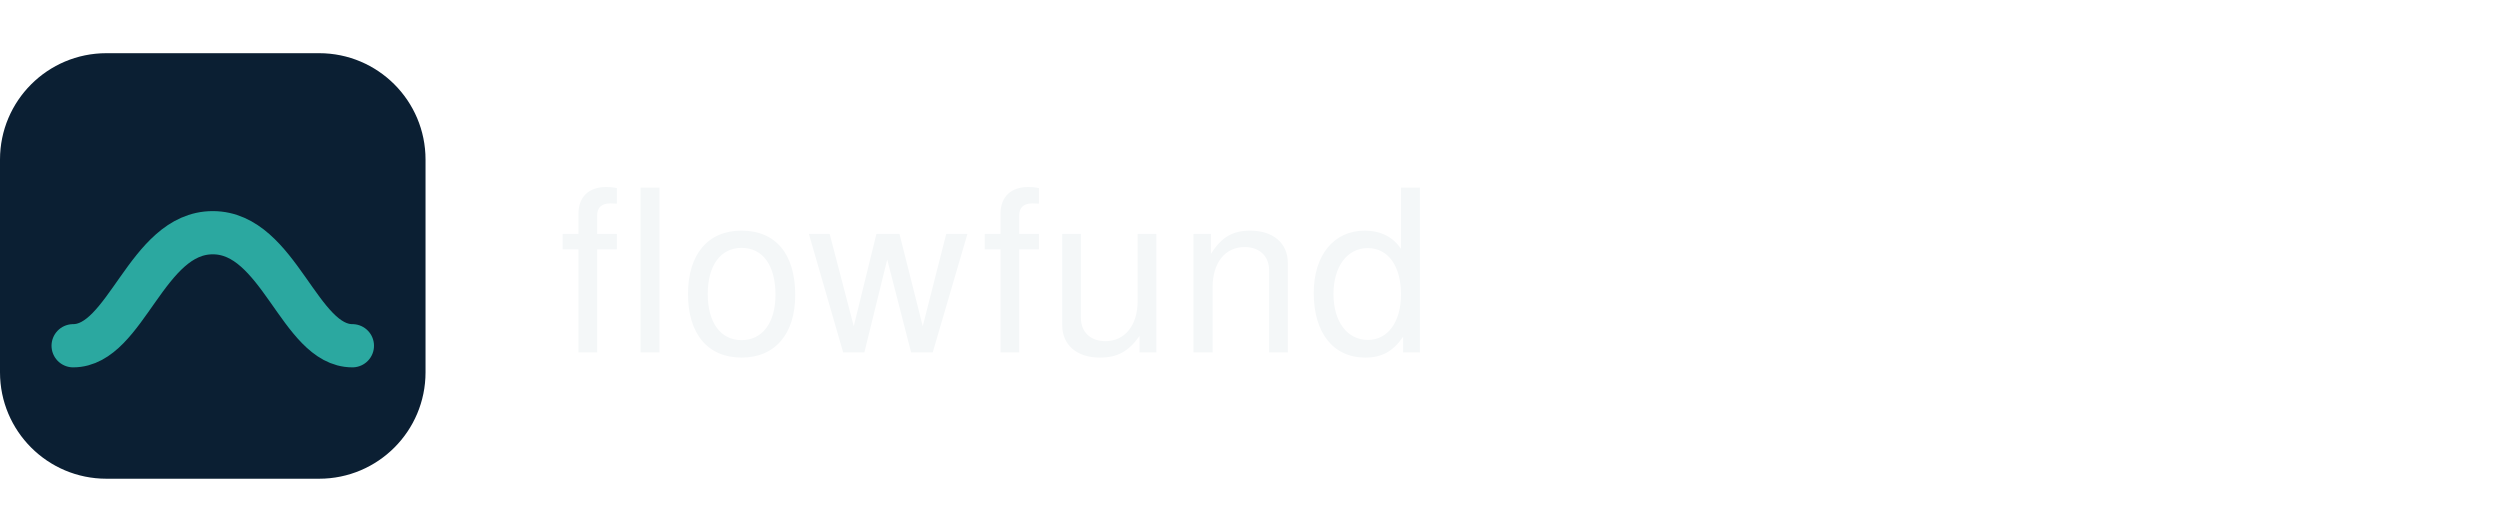
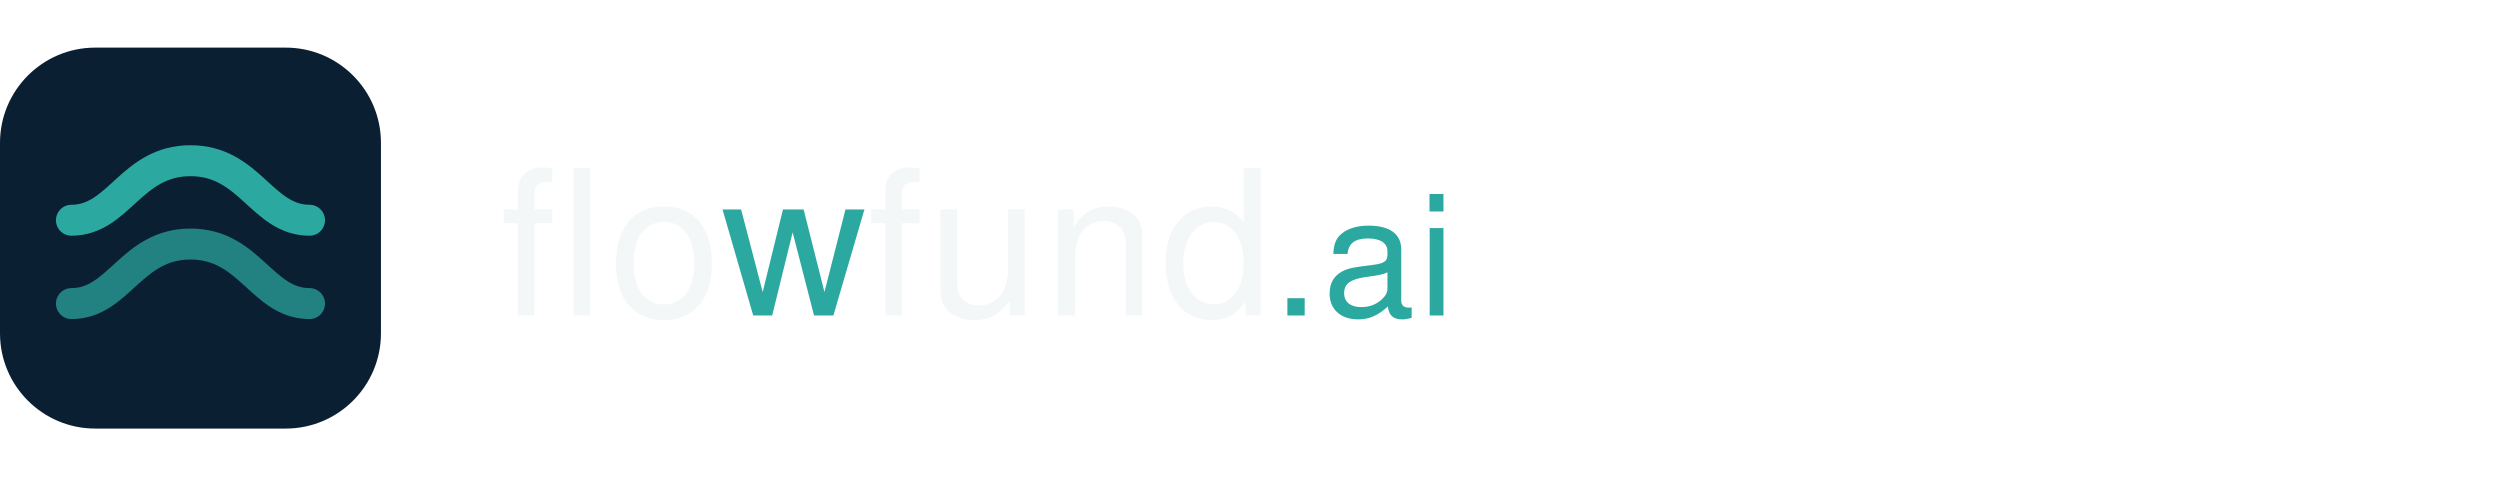
- <svg xmlns="http://www.w3.org/2000/svg" viewBox="0 0 188 40" role="img" aria-label="Flow Fund">
+ <svg xmlns="http://www.w3.org/2000/svg" viewBox="0 0 210 40" role="img" aria-label="flowfund.ai">
  <rect x="0" y="4" width="32" height="32" rx="8" fill="#0B1F33" />
-   <path fill="none" stroke="#2BA8A0" stroke-width="3.25" stroke-linecap="round" stroke-linejoin="round" d="M5.5 26 C9.5 26 11 17.5 16 17.5 S22.5 26 26.5 26" />
-   <text x="42" y="26.5" fill="#F4F7F8" font-family="Outfit, 'Helvetica Neue', Helvetica, Arial, sans-serif" font-size="17" font-weight="500" letter-spacing="0.02em">flowfund</text>
+   <path fill="none" stroke="#2BA8A0" stroke-width="2.6" stroke-linecap="round" stroke-linejoin="round" d="M6 18.5 C10 18.5 11 13.5 16 13.5 S22 18.5 26 18.5" />
+   <path fill="none" stroke="#2BA8A0" stroke-width="2.6" stroke-linecap="round" stroke-linejoin="round" opacity="0.72" d="M6 25.5 C10 25.5 11 20.5 16 20.5 S22 25.5 26 25.5" />
+   <text x="42" y="26.5" fill="#F4F7F8" font-family="Outfit, 'Helvetica Neue', Helvetica, Arial, sans-serif" font-size="17" font-weight="500" letter-spacing="0.02em">flo<tspan fill="#2BA8A0">w</tspan>fund<tspan fill="#2BA8A0" font-weight="400" font-size="14">.ai</tspan>
+   </text>
</svg>
